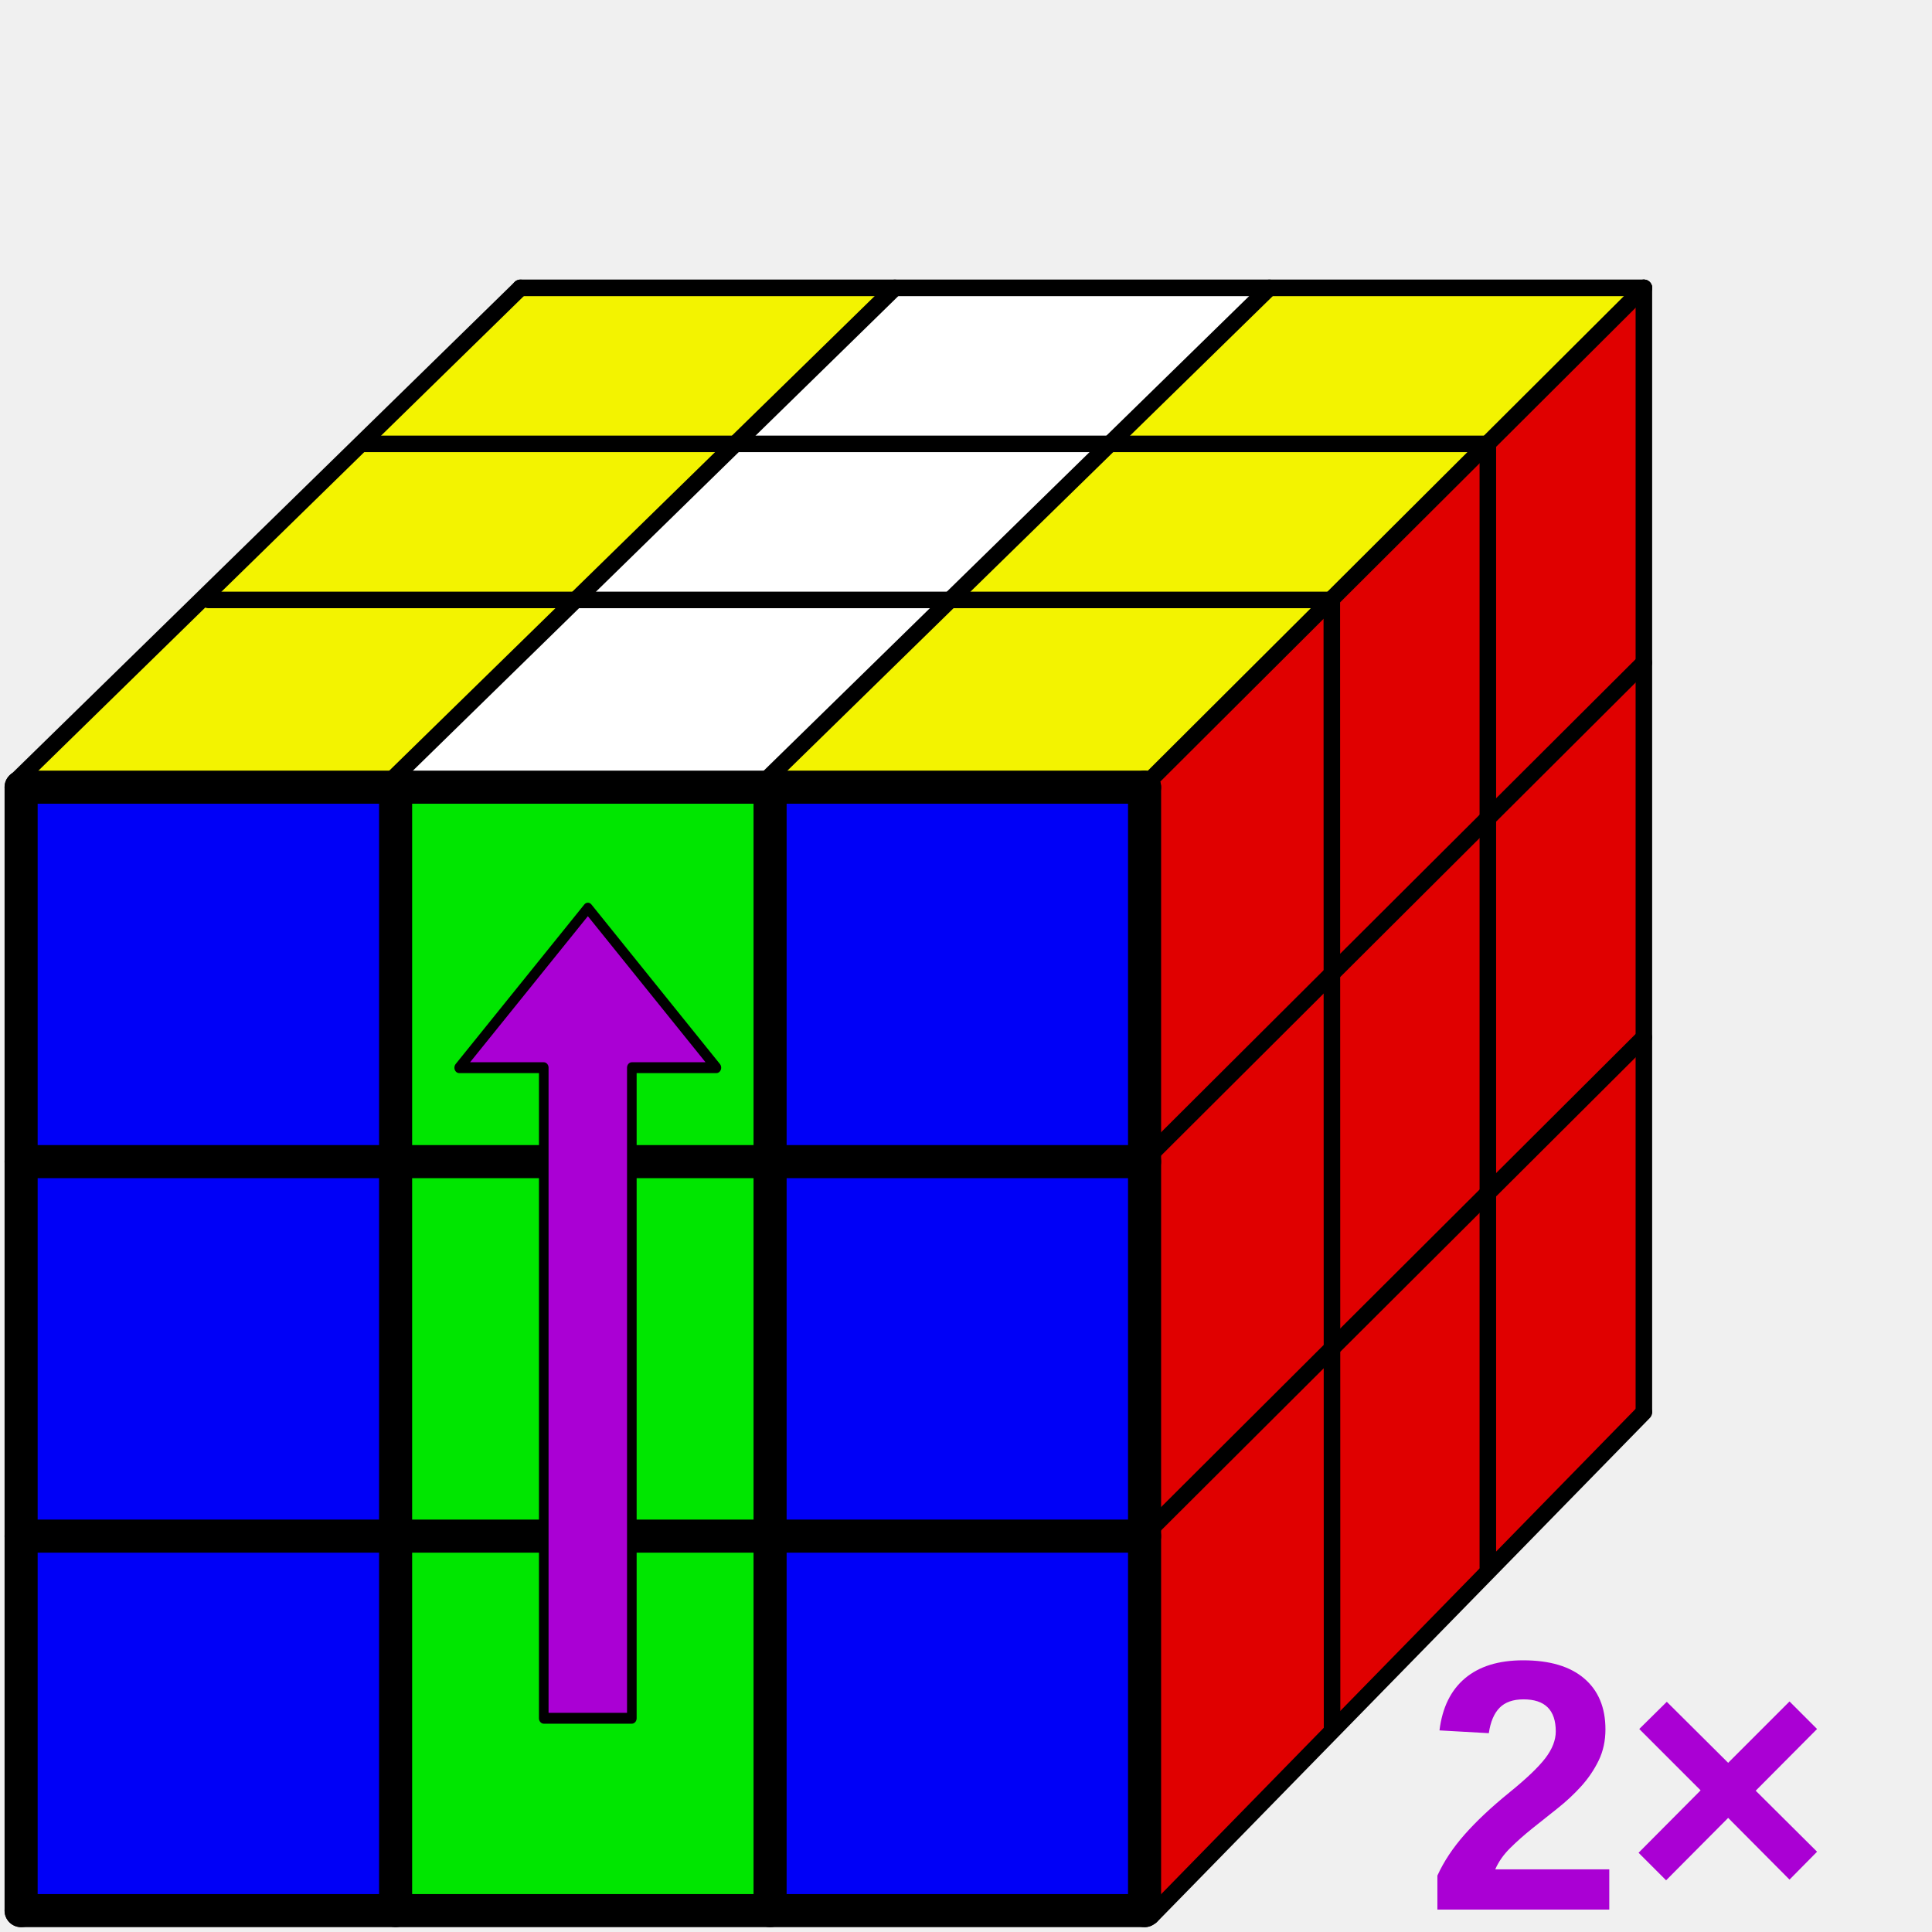
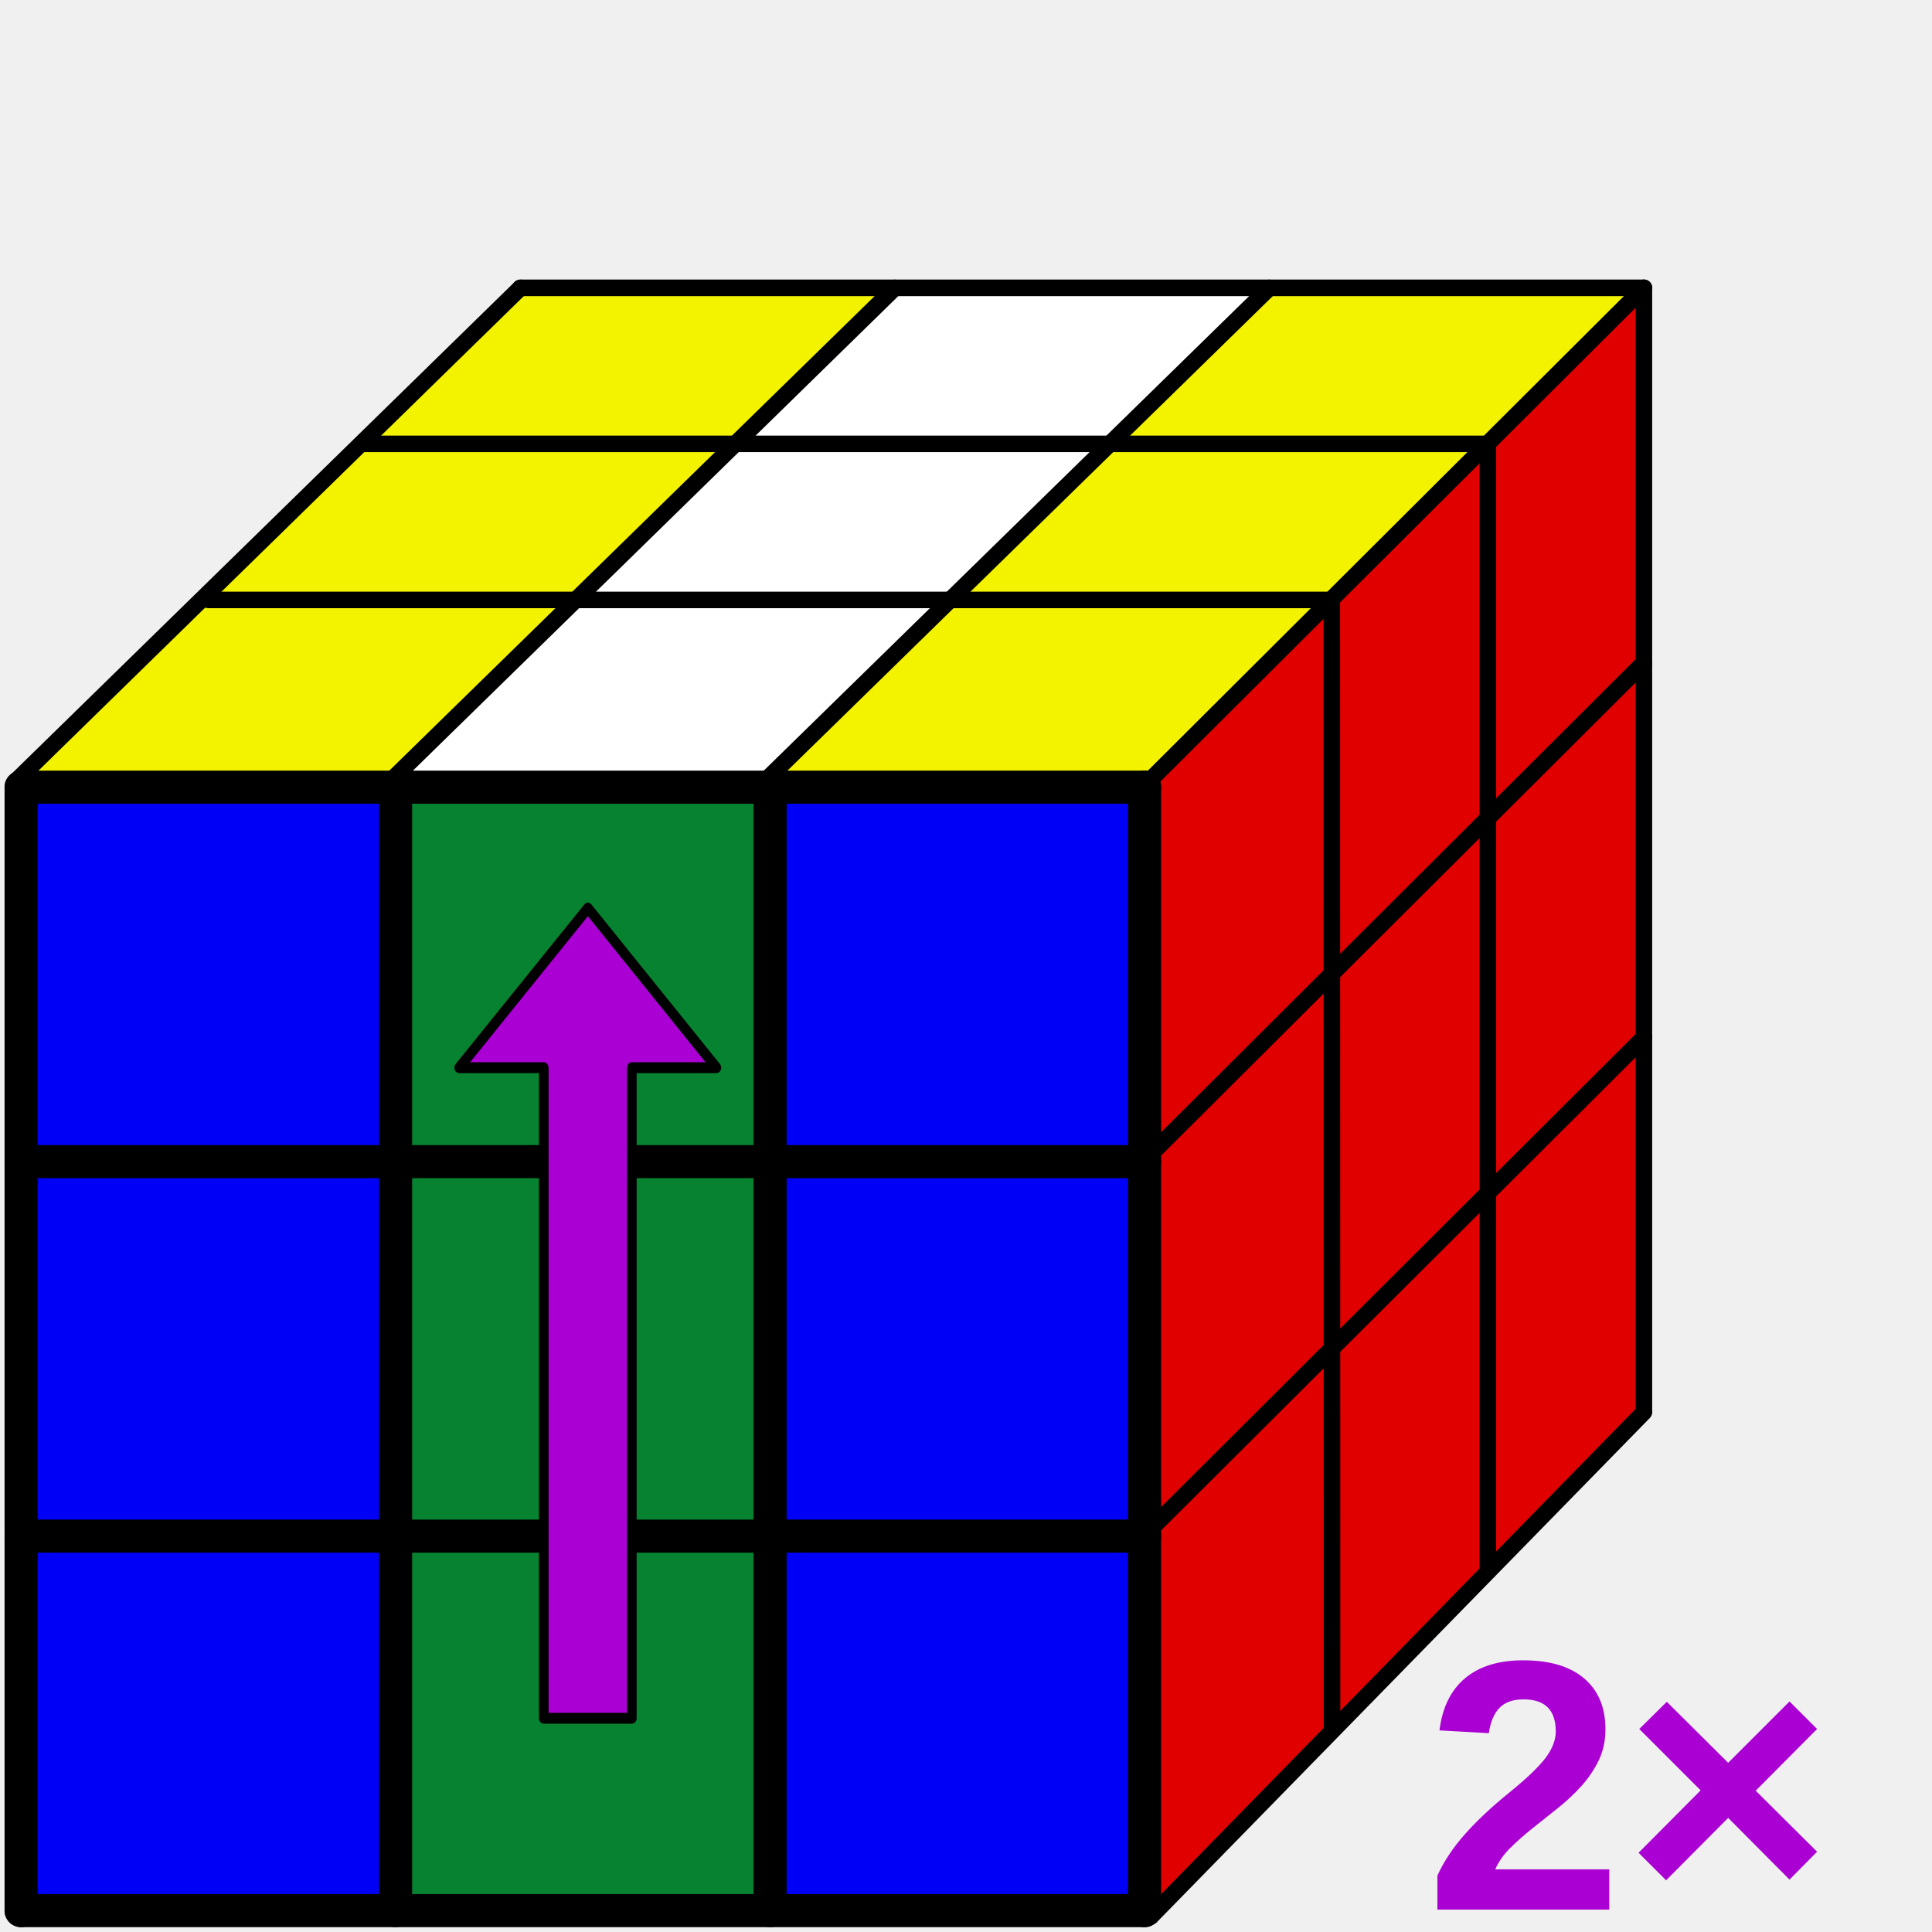
<svg xmlns="http://www.w3.org/2000/svg" width="42mm" height="42mm" fill-rule="evenodd" stroke-linejoin="round" stroke-width="28.222" preserveAspectRatio="xMidYMid" version="1.2" viewBox="0 0 6190.9 6190.9">
  <defs class="ClipPathGroup">
    <clipPath id="presentation_clip_path">
      <rect width="6e3" height="6e3" />
    </clipPath>
  </defs>
  <defs class="TextShapeIndex" />
  <defs class="EmbeddedBulletChars" />
  <g fill="#e00000">
    <g stroke-width="439.82">
      <path d="m5264.7 4530.5-485.95 471.9-2.247-1191.6 493.81-474.15z" />
      <path d="m4758.8 5048.1-474.71 474.15-10.112-1206.2 480.33-475.27z" />
      <path d="m4265.8 5552.9-561.23 551.68-5.618-1212.9 554.49-546.06z" />
      <path d="m4257.6 4327-560.1 557.3-8.989-1192.7 566.85-552.8z" />
      <path d="m4756.6 3827.8-476.96 477.52v-1193.8l473.59-461.79z" />
      <path d="m5271.1 3326.2-491.57 473.03-7.865-1189.3 498.31-473.03z" />
    </g>
    <path d="m5272.1 2136.1-490.44 458.42-10.112-1171.4 481.45-470.78z" stroke-width="439.82" />
    <path d="m4762.9 2631.4-481.45 457.3-3.371-1178.1 478.08-470.78z" stroke-width="439.82" />
    <path d="m4267.1 3126.4-574.71 548.31-3.371-1180.4 565.72-550.55z" stroke-width="439.82" />
  </g>
  <g>
    <path d="m3697 2489.8-1220.3 7.945 576.8-572.03 1191.7 9.534z" fill="#f3f300" stroke-width="439.82" />
    <g stroke-width="439.82">
      <path d="m2453.7 2500.4-1159.2-12.11 545.02-552.97 1194.9-6.356z" fill="#fff" />
      <path d="m1262.7 2481.9-1177.4 1.589 552.97-559.32 1175.8 11.123z" fill="#f3f300" />
      <path d="m3053.5 1922.6-1201.3-1.589 506.89-498.94 1174.3 14.301z" fill="#fff" />
    </g>
  </g>
  <g fill="#f3f300" stroke-width="439.82">
    <path d="m1852.2 1921-1196.5-15.89 491-481.46 1191.7 7.945z" />
    <path d="m4267.7 1922.4-1198.3-6.144 463.98-479.87 1234.3-13.983z" />
    <path d="m4767.7 1422.4-1210.5-0.318 494.17-503.71 1194.9 4.767z" />
  </g>
  <g>
    <path d="m3557.2 1422-1172.7-6.356 465.57-495.76 1201.3-1.589z" fill="#fff" stroke-width="439.82" />
    <path d="m2359.1 1422-1191.4 0.318 500-500 1182.4-2.437z" fill="#f3f300" stroke-width="439.82" />
    <path d="m3649.3 6114.3-1172.7-7.945-3.178-1171.1 1180.2-1.924z" fill="#0000f7" stroke-width="439.82" />
    <g stroke-width="439.82">
-       <path d="m2449.6 6100-1164.7-4.767 1.589-1164.7 1166.3-1.589z" fill="#00e600" />
-       <path d="m2452.8 4903.5-1167.9-3.178-1.589-1155.2 1164.7-11.123z" fill="#00e600" />
+       <path d="m2449.6 6100-1164.7-4.767 1.589-1164.7 1166.3-1.589z" fill="#078230" />
+       <path d="m2452.8 4903.5-1167.9-3.178-1.589-1155.2 1164.7-11.123z" fill="#078230" />
      <path d="m3643 4897.1-1156.8-1.589v-1160l1167.5-3.241z" fill="#0000f7" />
      <path d="m3647.7 3697.5-1164.7 1.589v-1166.3l1170.6-1.381z" fill="#0000f7" />
-       <path d="m2462.4 3713.4-1183.8-1.589 1.589-1172.7 1187.5-16.737z" fill="#00e600" />
+       <path d="m2462.4 3713.4-1183.8-1.589 1.589-1172.7 1187.5-16.737z" fill="#078230" />
    </g>
  </g>
  <g fill="#0000f7" stroke-width="439.82">
    <path d="m1260.3 3708.6-1178.1-13.483 5.681-1150.3 1179.8-22.472z" />
    <path d="m1257.9 4897.1-1182.3-1.801 6.462-1158.2 1164.7 3.178z" />
    <path d="m1248.4 6092.1h-1167.9l4.767-1153.6 1167.9-4.767z" />
  </g>
  <g transform="translate(0 -2023.7)">
    <g class="Master_Slide" />
  </g>
  <g class="SlideGroup" transform="translate(-32.348 222.36)">
    <g class="Slide" clip-path="url(#presentation_clip_path)">
      <g class="Page">
        <g class="Group">
          <g class="com.sun.star.drawing.LineShape">
            <g fill="none">
              <rect class="BoundingBox" x="47" y="2247" width="107" height="3707" />
              <path d="m100 5900v-3600" stroke="#000" stroke-linecap="round" stroke-linejoin="miter" stroke-width="106" />
            </g>
          </g>
          <g class="com.sun.star.drawing.LineShape">
            <g fill="none">
              <rect class="BoundingBox" x="47" y="5847" width="3707" height="107" />
              <path d="m100 5900h3600" stroke="#000" stroke-linecap="round" stroke-linejoin="miter" stroke-width="106" />
            </g>
          </g>
          <g class="com.sun.star.drawing.LineShape">
            <g fill="none">
              <rect class="BoundingBox" x="3647" y="2247" width="107" height="3707" />
              <path d="m3700 5900v-3600" stroke="#000" stroke-linecap="round" stroke-linejoin="miter" stroke-width="106" />
            </g>
          </g>
          <g class="com.sun.star.drawing.LineShape">
            <g fill="none">
              <rect class="BoundingBox" x="47" y="2247" width="3707" height="107" />
              <path d="m100 2300h3600" stroke="#000" stroke-linecap="round" stroke-linejoin="miter" stroke-width="106" />
            </g>
          </g>
          <g class="com.sun.star.drawing.LineShape">
            <g fill="none">
              <rect class="BoundingBox" x="1247" y="2247" width="107" height="3707" />
              <path d="m1300 5900v-3600" stroke="#000" stroke-linecap="round" stroke-linejoin="miter" stroke-width="106" />
            </g>
          </g>
          <g class="com.sun.star.drawing.LineShape">
            <g fill="none">
              <rect class="BoundingBox" x="2447" y="2247" width="107" height="3707" />
              <path d="m2500 5900v-3600" stroke="#000" stroke-linecap="round" stroke-linejoin="miter" stroke-width="106" />
            </g>
          </g>
          <g class="com.sun.star.drawing.LineShape">
            <g fill="none">
              <rect class="BoundingBox" x="47" y="3447" width="3707" height="107" />
              <path d="m100 3500h3600" stroke="#000" stroke-linecap="round" stroke-linejoin="miter" stroke-width="106" />
            </g>
          </g>
          <g class="com.sun.star.drawing.LineShape">
            <g fill="none">
              <rect class="BoundingBox" x="47" y="4647" width="3707" height="107" />
              <path d="m100 4700h3600" stroke="#000" stroke-linecap="round" stroke-linejoin="miter" stroke-width="106" />
            </g>
          </g>
          <g class="com.sun.star.drawing.LineShape">
            <g fill="none">
              <rect class="BoundingBox" x="673" y="1673" width="3655" height="55" />
              <path d="m700 1700h3600" stroke="#000" stroke-linecap="round" stroke-linejoin="miter" stroke-width="53" />
            </g>
          </g>
          <g class="com.sun.star.drawing.LineShape">
            <g fill="none">
              <rect class="BoundingBox" x="1173" y="1173" width="3655" height="55" />
              <path d="m1200 1200h3600" stroke="#000" stroke-linecap="round" stroke-linejoin="miter" stroke-width="53" />
            </g>
          </g>
          <g class="com.sun.star.drawing.LineShape">
            <g fill="none">
              <rect class="BoundingBox" x="1673" y="673" width="3655" height="55" />
              <path d="m1700 700h3600" stroke="#000" stroke-linecap="round" stroke-linejoin="miter" stroke-width="53" />
            </g>
          </g>
          <g class="com.sun.star.drawing.LineShape">
            <g fill="none">
              <rect class="BoundingBox" x="4273" y="1673" width="55" height="3655" />
              <path d="m4300.8 5320.7-0.794-3620.7" stroke="#000" stroke-linecap="round" stroke-linejoin="miter" stroke-width="53" />
            </g>
          </g>
          <g class="com.sun.star.drawing.LineShape">
            <g fill="none">
              <rect class="BoundingBox" x="4773" y="1173" width="55" height="3655" />
              <path d="m4800 4800v-3600" stroke="#000" stroke-linecap="round" stroke-linejoin="miter" stroke-width="53" />
            </g>
          </g>
          <g class="com.sun.star.drawing.LineShape">
            <g fill="none">
              <rect class="BoundingBox" x="5273" y="673" width="55" height="3655" />
              <path d="m5300 4300v-3600" stroke="#000" stroke-linecap="round" stroke-linejoin="miter" stroke-width="53" />
            </g>
          </g>
          <g class="com.sun.star.drawing.LineShape">
            <g fill="none">
              <rect class="BoundingBox" x="59" y="673" width="1669" height="1633" />
              <path d="m86 2278 1614-1578" stroke="#000" stroke-linecap="round" stroke-linejoin="miter" stroke-width="53" />
            </g>
          </g>
          <g class="com.sun.star.drawing.LineShape">
            <g fill="none">
              <rect class="BoundingBox" x="1259" y="673" width="1669" height="1633" />
              <path d="m1286 2278 1614-1578" stroke="#000" stroke-linecap="round" stroke-linejoin="miter" stroke-width="53" />
            </g>
          </g>
          <g class="com.sun.star.drawing.LineShape">
            <g fill="none">
              <rect class="BoundingBox" x="2459" y="673" width="1669" height="1633" />
              <path d="m2486 2278 1614-1578" stroke="#000" stroke-linecap="round" stroke-linejoin="miter" stroke-width="53" />
            </g>
          </g>
          <g class="com.sun.star.drawing.LineShape">
            <g fill="none">
              <rect class="BoundingBox" x="3659" y="673" width="1669" height="1664" />
              <path d="m3686 2309 1614-1609" stroke="#000" stroke-linecap="round" stroke-linejoin="miter" stroke-width="53" />
            </g>
          </g>
          <g class="com.sun.star.drawing.LineShape">
            <g fill="none">
              <rect class="BoundingBox" x="3659" y="1874" width="1669" height="1664" />
              <path d="m3686 3510 1614-1609" stroke="#000" stroke-linecap="round" stroke-linejoin="miter" stroke-width="53" />
            </g>
          </g>
          <g class="com.sun.star.drawing.LineShape">
            <g fill="none">
              <rect class="BoundingBox" x="3659" y="3075" width="1669" height="1664" />
              <path d="m3686 4711 1614-1609" stroke="#000" stroke-linecap="round" stroke-linejoin="miter" stroke-width="53" />
            </g>
          </g>
          <g class="com.sun.star.drawing.LineShape">
            <g fill="none">
              <rect class="BoundingBox" x="3694" y="4276" width="1634" height="1670" />
              <path d="m3721 5918 1579-1615" stroke="#000" stroke-linecap="round" stroke-linejoin="miter" stroke-width="53" />
            </g>
          </g>
        </g>
      </g>
    </g>
  </g>
  <g class="com.sun.star.drawing.CustomShape" transform="matrix(0 -.48971 -.43351 0 2729.1 8003.5)">
    <rect class="BoundingBox" x="5064" y="964" width="5374" height="1974" fill="none" />
    <path d="m5100 1625h4257v-625l1044 950-1044 951v-625h-4257zm0-625zm5301 1901z" fill="#aa00d4" />
    <path d="m5100 1625h4257v-625l1044 950-1044 951v-625h-4257z" fill="none" stroke="#000" stroke-linejoin="round" stroke-width="71" />
  </g>
  <g transform="translate(12431 -5326.9)" fill-rule="evenodd" stroke-linejoin="round" stroke-width="28.222">
    <g transform="translate(0 -2023.7)">
      <g class="Master_Slide" />
    </g>
    <text x="-7864.667" y="11445.998" fill="#aa00d4" font-family="FontAwesome" font-size="1560px" letter-spacing="0px" stroke-width="1100.7" word-spacing="0px" style="line-height:1.25" xml:space="preserve">
      <tspan x="-7864.667" y="11445.998" fill="#aa00d4" font-family="'Liberation Sans'" font-size="1144px" font-weight="bold" stroke-width="1100.7">2×</tspan>
    </text>
  </g>
</svg>
